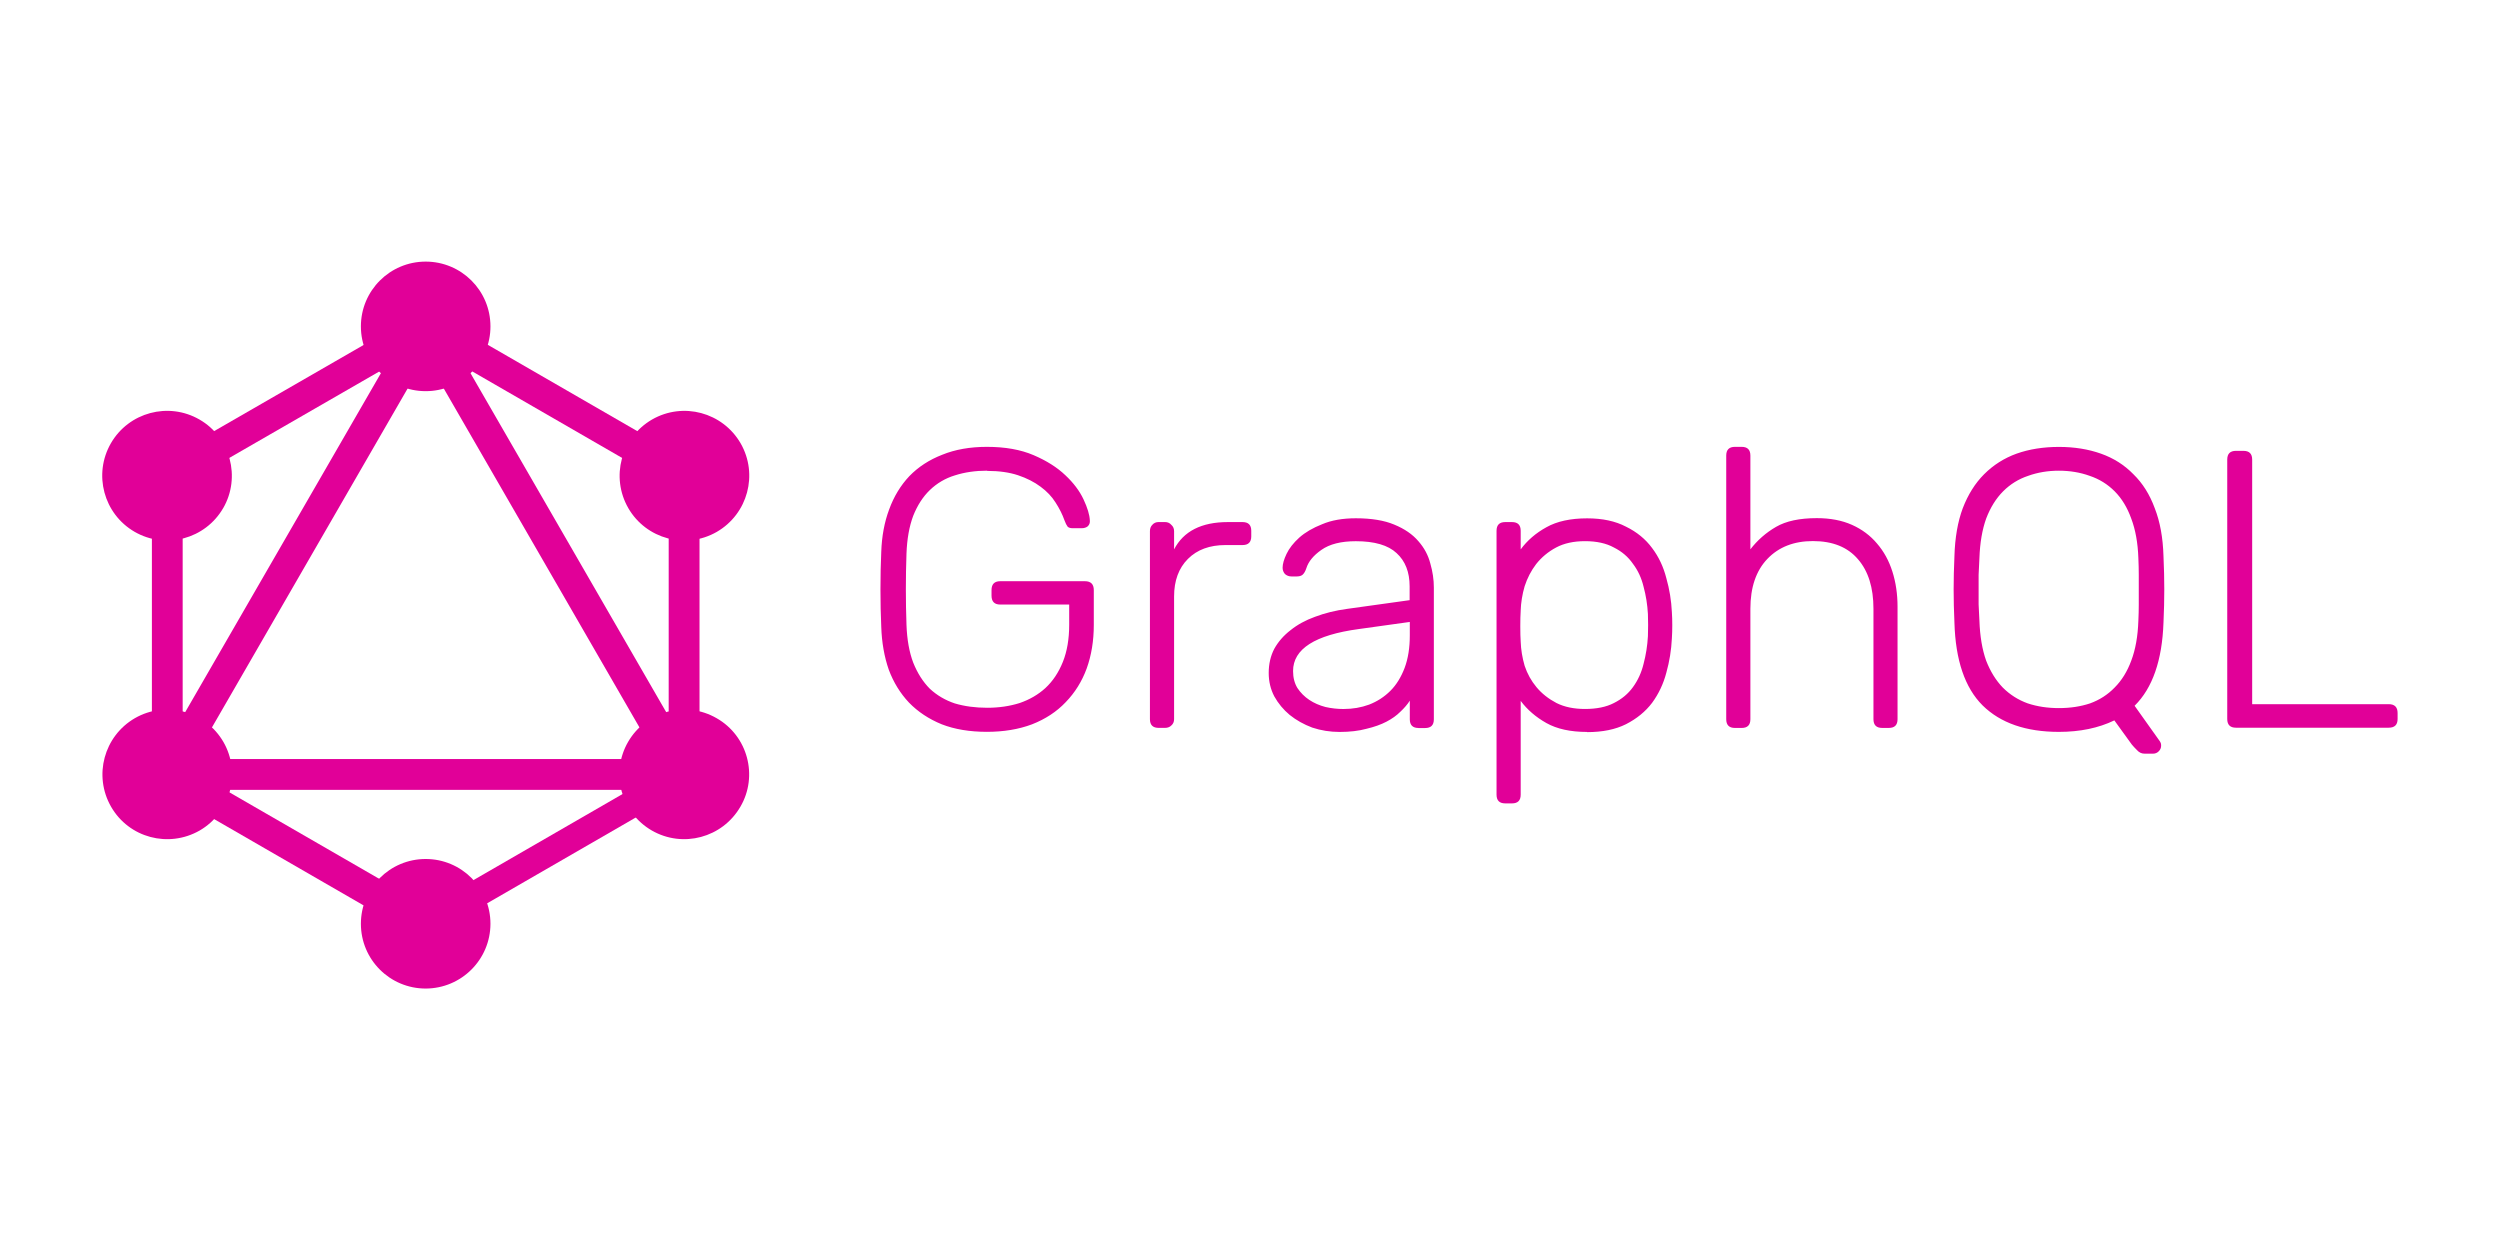
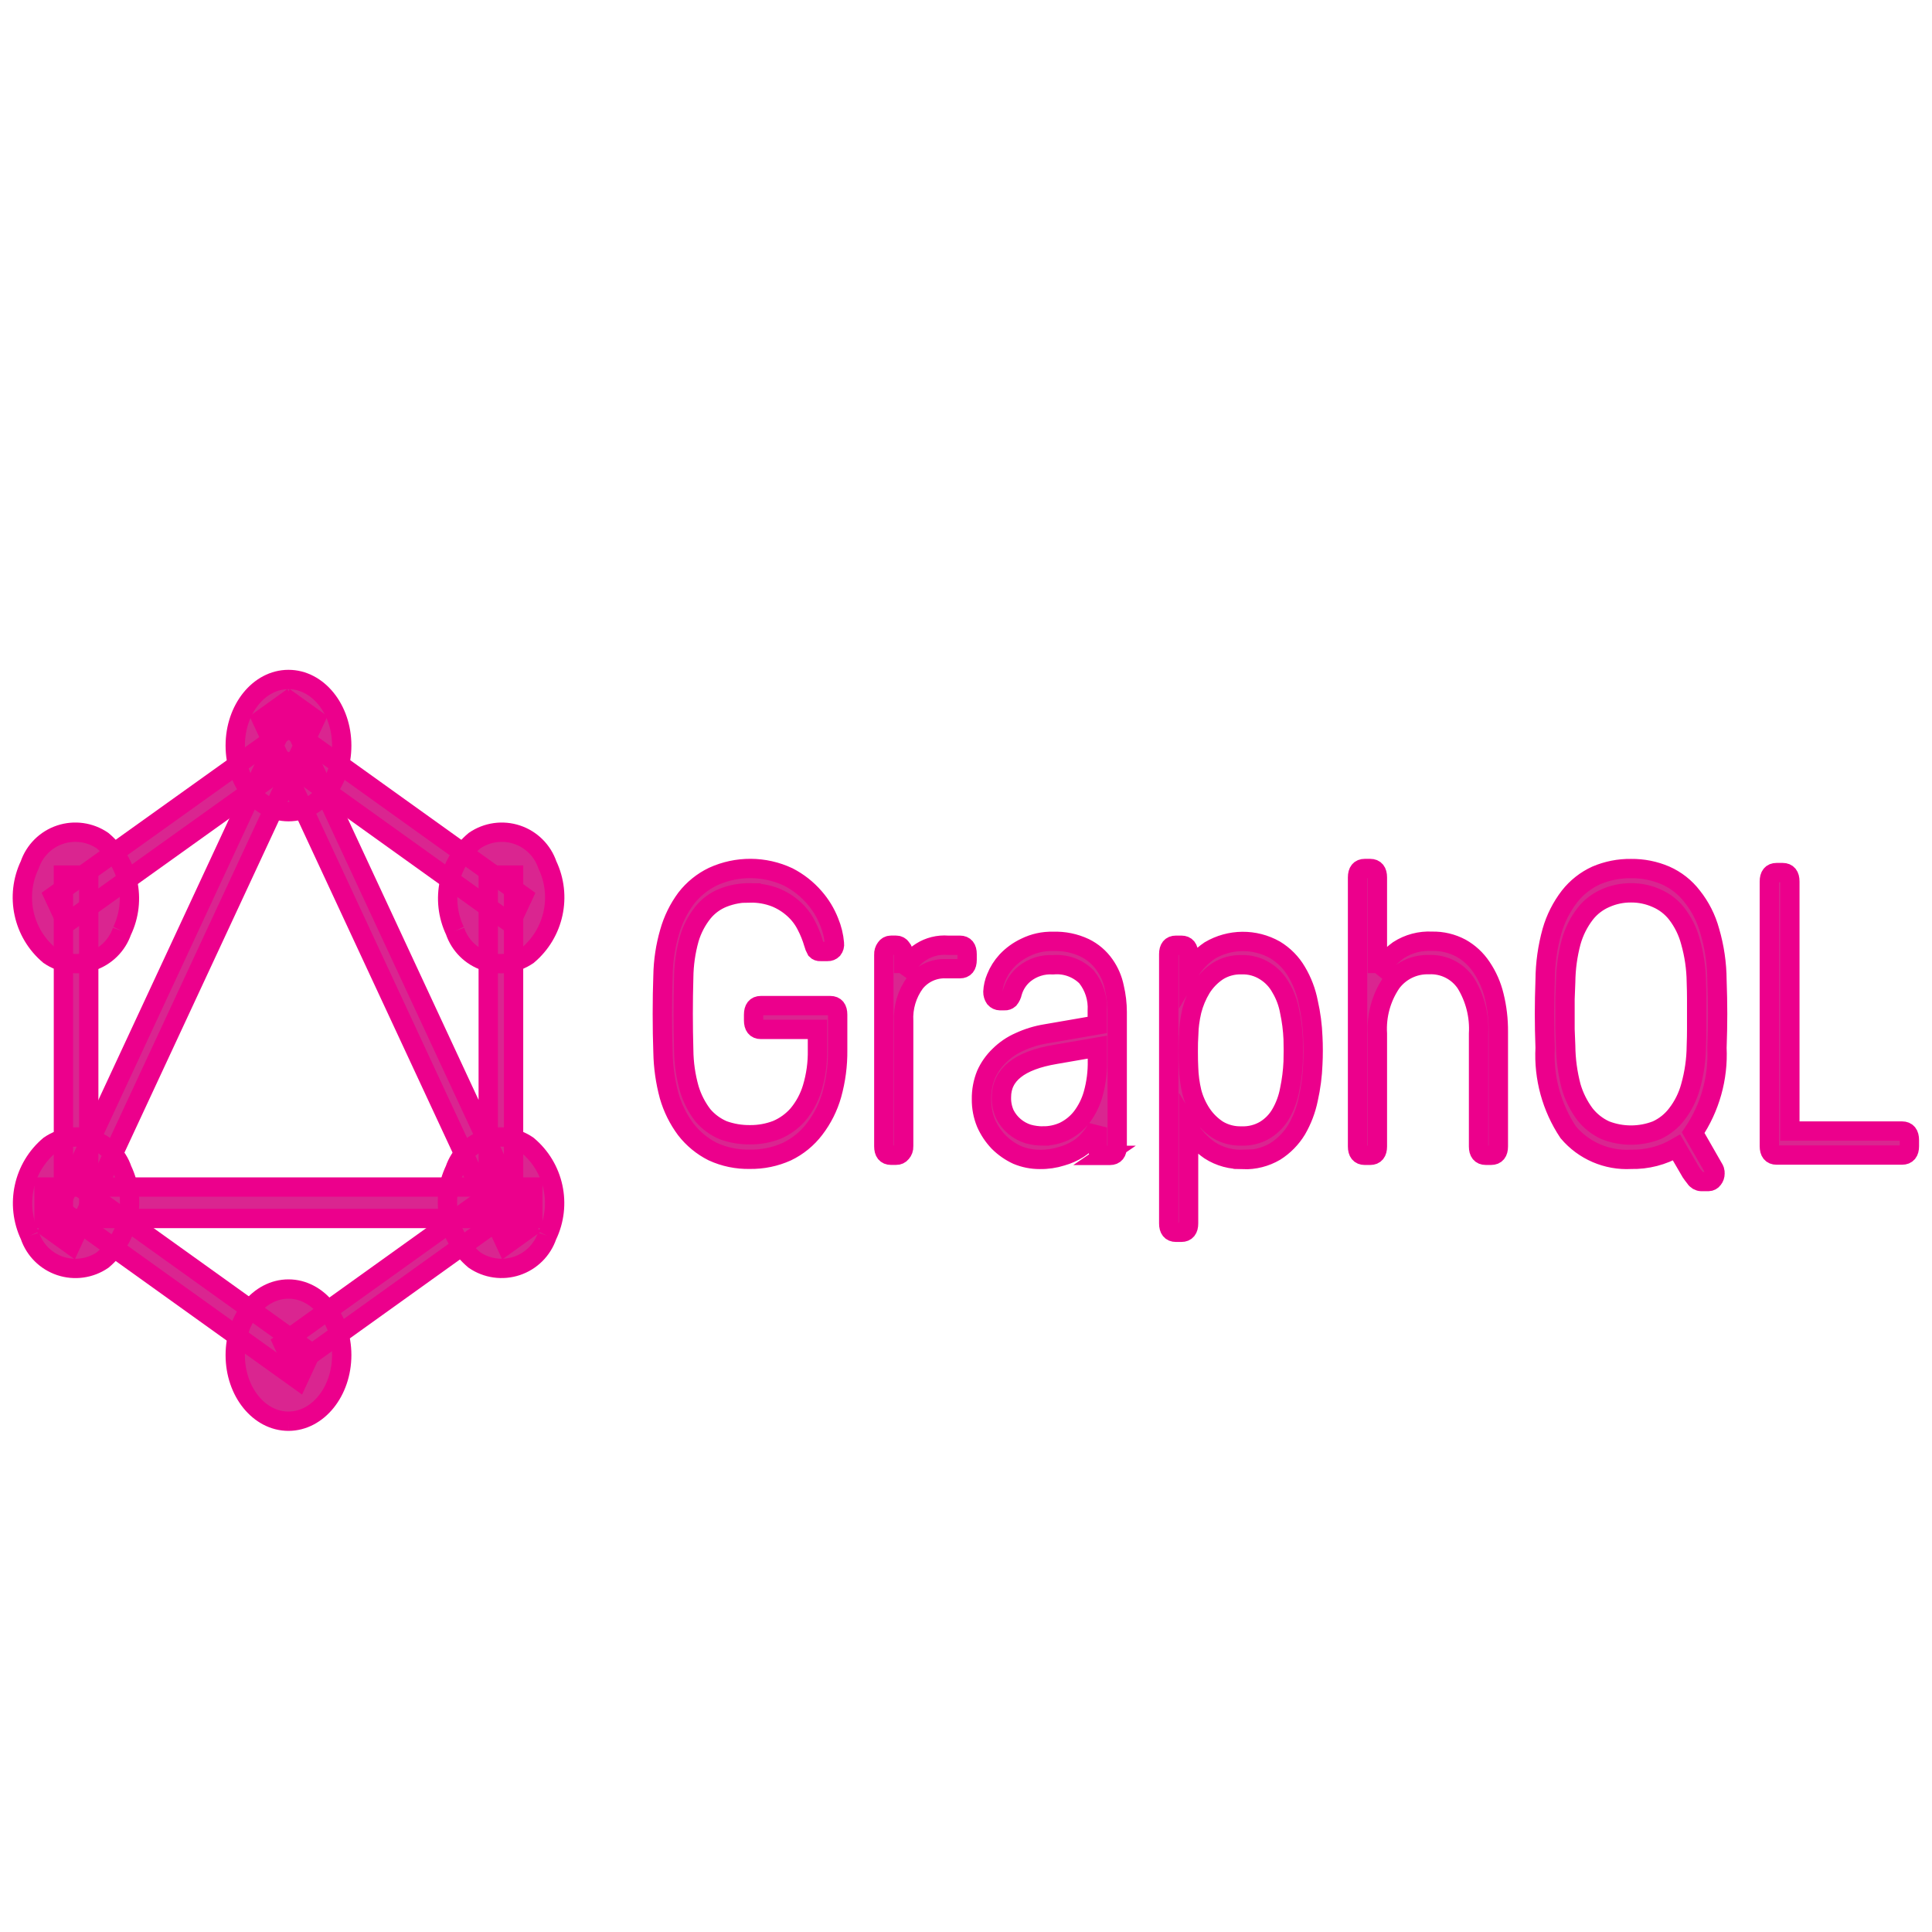
- <svg xmlns="http://www.w3.org/2000/svg" height="60" width="120" viewBox="0 0 112.498 56.249" fill="#e10098">
-   <path d="M44.424 21.18q-.8 0-1.46.213-.64.196-1.122.66-.463.445-.748 1.158-.267.712-.303 1.7-.056 1.603 0 3.206.036.997.303 1.7.285.712.748 1.176.48.445 1.122.66.66.196 1.46.196.786 0 1.46-.213.674-.232 1.158-.674.5-.463.786-1.176.285-.712.285-1.674v-.908H45.01q-.392 0-.392-.4v-.25q0-.4.392-.4h3.81q.4 0 .4.4v1.567q0 1.07-.32 1.96-.32.873-.944 1.516-.605.64-1.516.997-.9.338-2.03.338-1.158 0-2.03-.338-.873-.356-1.478-.98-.588-.623-.908-1.478-.303-.873-.338-1.924-.036-.8-.036-1.692 0-.9.036-1.692.036-1.05.356-1.906.32-.873.908-1.496.605-.623 1.478-.962.873-.356 2.012-.356 1.23 0 2.102.374.873.374 1.425.9.552.517.82 1.087.267.57.285.944.018.16-.09.267-.107.09-.285.09h-.392q-.16 0-.232-.07-.07-.09-.142-.285-.142-.4-.4-.8-.25-.4-.674-.712-.427-.32-1.015-.517-.588-.196-1.39-.196zm8.408 3.543q.64-1.23 2.422-1.23h.66q.392 0 .392.392v.25q0 .392-.392.392h-.766q-1.07 0-1.692.623-.623.623-.623 1.692v5.52q0 .178-.125.285-.107.107-.285.107h-.285q-.392 0-.392-.392v-8.46q0-.178.107-.285.107-.125.285-.125h.285q.178 0 .285.125.125.107.125.285v.82zm11 8.036q-.392 0-.392-.392v-.837q-.16.25-.427.5-.25.25-.623.445-.374.196-.9.32-.517.142-1.21.142-.64 0-1.23-.196-.57-.213-1.015-.57-.427-.356-.694-.837-.25-.48-.25-1.05 0-.605.25-1.087.267-.48.73-.837.463-.374 1.104-.605.66-.25 1.443-.356l2.814-.392v-.623q0-.962-.588-1.496-.57-.534-1.834-.534-.997 0-1.55.392-.534.374-.674.82-.07.213-.178.303-.09.07-.25.07h-.25q-.16 0-.285-.107-.107-.125-.107-.285 0-.25.178-.623.178-.374.57-.73.4-.356 1.033-.605.623-.267 1.516-.267 1.05 0 1.728.285.694.285 1.087.748.392.445.534.997.16.552.16 1.087v5.93q0 .392-.392.392h-.303zm-3.366-.855q.605 0 1.14-.196.552-.213.962-.623.4-.4.64-1.033.232-.623.232-1.46v-.605l-2.297.32q-2.956.4-2.956 1.888 0 .445.196.766.213.32.534.534.32.213.73.32.4.09.82.09zm10.956 1.033q-1.122 0-1.834-.4-.712-.4-1.158-.997v4.22q0 .392-.392.392h-.303q-.392 0-.392-.392V23.885q0-.392.392-.392h.303q.392 0 .392.392v.837q.445-.605 1.158-.997.712-.4 1.834-.4 1.033 0 1.745.374.73.356 1.176.962.445.588.64 1.354.213.748.25 1.532.018.267.018.588 0 .32-.018.588-.036.786-.25 1.55-.196.748-.64 1.354-.445.588-1.176.962-.712.356-1.745.356zm-2.992-5.45q-.018.267-.018.694 0 .427.018.694.018.534.178 1.087.178.534.534.962.356.427.9.712.534.267 1.282.267.786 0 1.3-.267.534-.267.855-.712.338-.463.48-1.05.16-.605.196-1.247.018-.5 0-.997-.036-.64-.196-1.23-.142-.588-.48-1.033-.32-.463-.855-.73-.517-.285-1.3-.285-.766 0-1.3.285-.534.285-.9.748-.338.445-.517.997-.16.552-.178 1.104zm10.333-2.764q.48-.623 1.158-1.015.674-.392 1.834-.392.908 0 1.585.303.674.303 1.122.837.463.534.694 1.265.232.73.232 1.585v5.058q0 .392-.392.392h-.3q-.392 0-.392-.392v-4.97q0-1.425-.694-2.226-.694-.82-2.03-.82-1.282 0-2.048.8-.766.8-.766 2.247v4.97q0 .392-.392.392h-.303q-.392 0-.392-.392V20.5q0-.392.392-.392h.303q.392 0 .392.392v4.22zm13.89-4.612q1.033 0 1.888.303.855.303 1.46.926.623.605.962 1.532.356.908.392 2.155.036.8.036 1.496 0 .694-.036 1.496-.09 2.547-1.3 3.74l1.14 1.603q.018.036.036.07.018.036.018.125 0 .142-.107.25-.107.107-.25.107H96.5q-.196 0-.338-.16-.142-.142-.232-.25l-.786-1.087q-1.07.517-2.494.517-2.226 0-3.437-1.193-1.193-1.193-1.265-3.722-.036-.8-.036-1.496 0-.694.036-1.496.036-1.247.374-2.155.356-.926.962-1.532.623-.623 1.46-.926.855-.303 1.906-.303zm0 1.07q-.748 0-1.39.232-.64.213-1.122.694-.48.48-.766 1.23-.267.748-.303 1.78-.018.4-.036.748 0 .338 0 .66 0 .32 0 .674.018.338.036.73.036 1.05.303 1.8.285.73.748 1.21.48.48 1.122.712.64.213 1.404.213.766 0 1.404-.213.64-.232 1.104-.712.48-.48.748-1.21.285-.748.32-1.8.018-.392.018-.73 0-.356 0-.674 0-.32 0-.66 0-.338-.018-.748-.036-1.033-.32-1.78-.267-.748-.748-1.23-.48-.48-1.122-.694-.64-.232-1.39-.232zm8.693 10.506h6.144q.4 0 .4.4v.267q0 .392-.4.392h-6.874q-.392 0-.392-.392V20.68q0-.392.392-.392h.338q.392 0 .392.392v11.006zM7.247 36.7l-1.2-.694 13.378-23.17 1.2.694z" />
-   <path d="M5.774 34.156H32.53v1.387H5.774z" />
-   <path d="M19.687 42.662L6.303 34.935l.694-1.2L20.38 41.46zm11.626-20.14L17.93 14.796l.694-1.2 13.383 7.727z" />
-   <path d="M7 22.518l-.694-1.2L19.7 13.6l.694 1.2z" />
-   <path d="M31.066 36.7L17.687 13.53l1.2-.694 13.378 23.17zM6.835 20.398H8.22v15.454H6.835zm23.256 0h1.387v15.454H30.09z" />
-   <path d="M19.45 42.075l-.606-1.05 11.64-6.72.606 1.05z" />
-   <path d="M33.316 36.303a2.92 2.92 0 0 1-3.985 1.069 2.92 2.92 0 0 1-1.069-3.985 2.92 2.92 0 0 1 3.985-1.069c1.404.8 1.88 2.6 1.07 3.985m-23.273-13.44a2.92 2.92 0 0 1-3.985 1.069 2.92 2.92 0 0 1-1.069-3.985 2.92 2.92 0 0 1 3.985-1.069c1.395.8 1.87 2.6 1.07 3.985m-5.046 13.44c-.802-1.395-.326-3.174 1.07-3.985 1.395-.802 3.174-.326 3.985 1.07.802 1.395.326 3.174-1.07 3.985-1.404.802-3.183.326-3.985-1.07m23.273-13.44c-.802-1.395-.326-3.174 1.07-3.985 1.395-.802 3.174-.326 3.985 1.07.802 1.395.326 3.174-1.07 3.985a2.92 2.92 0 0 1-3.985-1.069m-9.117 21.62c-1.612 0-2.915-1.303-2.915-2.915s1.306-2.915 2.915-2.915 2.915 1.303 2.915 2.915a2.92 2.92 0 0 1-2.915 2.915m0-26.882c-1.612 0-2.915-1.303-2.915-2.915s1.306-2.915 2.915-2.915 2.915 1.303 2.915 2.915a2.91 2.91 0 0 1-2.915 2.915" />
+ <svg xmlns="http://www.w3.org/2000/svg" id="Layer_1" data-name="Layer 1" viewBox="0 0 100 100">
+   <defs>
+     <style>.cls-1{fill:#da2590;}.cls-2{fill:none;stroke:#ec008c;}</style>
+   </defs>
+   <path class="cls-1" d="M38.823,46.212a3.68,3.68,0,0,0-1.38.25,2.564,2.564,0,0,0-1.061.775,4.005,4.005,0,0,0-.707,1.359,7.74,7.74,0,0,0-.286,1.995q-.053,1.881,0,3.763a7.647,7.647,0,0,0,.286,1.995,4.277,4.277,0,0,0,.707,1.38,2.836,2.836,0,0,0,1.061.775,3.963,3.963,0,0,0,1.38.23,3.746,3.746,0,0,0,1.38-.25,3.03,3.03,0,0,0,1.095-.791,3.904,3.904,0,0,0,.743-1.38,6.419,6.419,0,0,0,.27-1.965V53.282H39.377q-.371,0-.371-.469V52.519q0-.469.371-.469H42.98q.378,0,.378.469v1.839a8.249,8.249,0,0,1-.302,2.3,5.284,5.284,0,0,1-.893,1.779,3.942,3.942,0,0,1-1.433,1.17,4.49,4.49,0,0,1-1.919.397,4.379,4.379,0,0,1-1.919-.397,4.105,4.105,0,0,1-1.397-1.15,5.42,5.42,0,0,1-.859-1.735,9.3,9.3,0,0,1-.32-2.258q-.034-.939-.034-1.986,0-1.056.034-1.986a8.57,8.57,0,0,1,.337-2.237,5.392,5.392,0,0,1,.859-1.756,3.908,3.908,0,0,1,1.397-1.129,4.63,4.63,0,0,1,3.89.021,4.508,4.508,0,0,1,1.347,1.056,4.287,4.287,0,0,1,.775,1.276,3.692,3.692,0,0,1,.269,1.108.417.417,0,0,1-.085.313.356.356,0,0,1-.27.106h-.371a.269.269,0,0,1-.219-.082,1.44,1.44,0,0,1-.134-.335,5.041,5.041,0,0,0-.378-.939,2.875,2.875,0,0,0-.637-.836,3.192,3.192,0,0,0-.96-.607,3.424,3.424,0,0,0-1.314-.23Zm7.95,4.158a2.263,2.263,0,0,1,2.29-1.444h.624q.371,0,.371.46V49.68q0,.46-.371.46h-.724a1.944,1.944,0,0,0-1.6.731,3.077,3.077,0,0,0-.589,1.986v6.479a.468.468,0,0,1-.118.334.328.328,0,0,1-.27.126h-.269q-.371,0-.371-.46v-9.929a.518.518,0,0,1,.101-.335.313.313,0,0,1,.27-.147h.269a.312.312,0,0,1,.27.147.468.468,0,0,1,.118.335v.962Zm10.4,9.431q-.371,0-.371-.46V58.359a3.051,3.051,0,0,1-.404.587,2.486,2.486,0,0,1-.589.522,3.205,3.205,0,0,1-.851.376,3.549,3.549,0,0,1-1.144.167,3.022,3.022,0,0,1-1.163-.23,3.345,3.345,0,0,1-.96-.669,3.393,3.393,0,0,1-.656-.982A3.153,3.153,0,0,1,50.8,56.897a3.281,3.281,0,0,1,.236-1.276,3.101,3.101,0,0,1,.69-.982,3.44,3.44,0,0,1,1.044-.71,5.224,5.224,0,0,1,1.364-.418l2.661-.46v-.731a2.557,2.557,0,0,0-.556-1.756,2.171,2.171,0,0,0-1.734-.627,2.145,2.145,0,0,0-1.466.46,1.903,1.903,0,0,0-.637.962.815.815,0,0,1-.168.356.326.326,0,0,1-.236.082h-.236a.361.361,0,0,1-.269-.126.575.575,0,0,1-.101-.335,2.126,2.126,0,0,1,.168-.731,2.825,2.825,0,0,1,.539-.857,3.177,3.177,0,0,1,.977-.71,3.019,3.019,0,0,1,1.433-.313,3.518,3.518,0,0,1,1.634.334,2.7,2.7,0,0,1,1.028.878,3.078,3.078,0,0,1,.505,1.17,5.596,5.596,0,0,1,.151,1.276v6.96q0,.46-.371.46h-.286Zm-3.183-1.004a2.573,2.573,0,0,0,1.078-.23,2.609,2.609,0,0,0,.909-.731,3.58,3.58,0,0,0,.605-1.212,5.987,5.987,0,0,0,.219-1.714v-.71l-2.172.376q-2.795.469-2.795,2.216a2.017,2.017,0,0,0,.185.899,2.03,2.03,0,0,0,1.195,1.002,2.87,2.87,0,0,0,.775.106ZM64.35,60.01a2.966,2.966,0,0,1-1.734-.47,3.8,3.8,0,0,1-1.095-1.17v4.953q0,.46-.371.46h-.286q-.371,0-.371-.46V49.386q0-.46.371-.46H61.15q.37,0,.371.46v.982a3.653,3.653,0,0,1,1.095-1.17A3.38,3.38,0,0,1,66,49.168a3.212,3.212,0,0,1,1.112,1.129,4.927,4.927,0,0,1,.605,1.589,9.668,9.668,0,0,1,.236,1.798q.017.313.017.69t-.017.69a9.897,9.897,0,0,1-.236,1.819,5.227,5.227,0,0,1-.605,1.589A3.451,3.451,0,0,1,66,59.602a3.072,3.072,0,0,1-1.65.418ZM61.521,53.614q-.017.313-.017.815t.017.815a6.367,6.367,0,0,0,.168,1.276,3.767,3.767,0,0,0,.505,1.129,2.951,2.951,0,0,0,.851.836,2.253,2.253,0,0,0,1.212.313,2.227,2.227,0,0,0,1.229-.313,2.368,2.368,0,0,0,.808-.836,3.873,3.873,0,0,0,.454-1.232,8.945,8.945,0,0,0,.185-1.464q.017-.587,0-1.17a8.567,8.567,0,0,0-.185-1.444,3.631,3.631,0,0,0-.454-1.212,2.308,2.308,0,0,0-.808-.857,2.128,2.128,0,0,0-1.229-.335,2.176,2.176,0,0,0-1.229.335,2.913,2.913,0,0,0-.851.878,4.321,4.321,0,0,0-.489,1.17,6.435,6.435,0,0,0-.168,1.296Zm9.77-3.244a4.112,4.112,0,0,1,1.095-1.191,2.909,2.909,0,0,1,1.734-.46,3.036,3.036,0,0,1,1.499.356,3.08,3.08,0,0,1,1.061.982,4.511,4.511,0,0,1,.656,1.485,7.483,7.483,0,0,1,.219,1.86v5.936q0,.46-.371.46H76.9q-.371,0-.371-.46v-5.833a4.51,4.51,0,0,0-.656-2.612A2.176,2.176,0,0,0,73.954,49.93a2.321,2.321,0,0,0-1.936.939,4.232,4.232,0,0,0-.724,2.637v5.833q0,.46-.371.46h-.286q-.371,0-.371-.46V45.414q0-.46.371-.46h.286q.371,0,.371.46v4.953Zm13.133-5.413a4.385,4.385,0,0,1,1.785.356,3.552,3.552,0,0,1,1.38,1.087,4.987,4.987,0,0,1,.91,1.798,9.153,9.153,0,0,1,.371,2.529q.034.939.034,1.756,0,.815-.034,1.756A7.228,7.228,0,0,1,87.64,58.628l1.078,1.881c.011.028.023.056.034.082a.437.437,0,0,1,.017.147.457.457,0,0,1-.101.293.298.298,0,0,1-.236.126h-.371a.388.388,0,0,1-.32-.188q-.134-.167-.219-.293L86.779,59.4a4.496,4.496,0,0,1-2.358.607,3.959,3.959,0,0,1-3.25-1.4,7.194,7.194,0,0,1-1.196-4.368q-.034-.939-.034-1.756,0-.815.034-1.756a9.645,9.645,0,0,1,.354-2.529A5.366,5.366,0,0,1,81.238,46.4a3.723,3.723,0,0,1,1.38-1.087,4.429,4.429,0,0,1,1.802-.356Zm0,1.256a3.175,3.175,0,0,0-1.314.272,2.667,2.667,0,0,0-1.061.815,4.28,4.28,0,0,0-.724,1.444,8.486,8.486,0,0,0-.286,2.089q-.017.47-.034.878V53.276q.017.397.034.857a8.602,8.602,0,0,0,.286,2.113,4.49,4.49,0,0,0,.707,1.42,2.859,2.859,0,0,0,1.061.836,3.65,3.65,0,0,0,2.655,0,2.74,2.74,0,0,0,1.044-.836,4.085,4.085,0,0,0,.707-1.42,7.997,7.997,0,0,0,.303-2.113q.017-.46.017-.857V51.71q0-.397-.017-.878a7.947,7.947,0,0,0-.303-2.089A4.075,4.075,0,0,0,86.791,47.3a2.664,2.664,0,0,0-1.061-.815,3.166,3.166,0,0,0-1.314-.272Zm8.219,12.33h5.809q.378,0,.378.47v.313q0,.46-.378.46H91.952q-.371,0-.371-.46V45.625q0-.46.371-.46h.32q.371,0,.371.46V58.543Zm-88.97,5.883-1.135-.815L15.187,36.419l1.135.815Z" />
+   <path class="cls-1" d="M2.28,61.441H27.578v1.628H2.28Z" />
+   <path class="cls-1" d="M15.435,71.424,2.78,62.355l.656-1.408L16.09,70.013ZM26.427,47.787,13.774,38.719l.656-1.408L27.083,46.38Z" />
+   <path class="cls-1" d="M3.439,47.782l-.656-1.408,12.664-9.058.656,1.408Z" />
+   <path class="cls-1" d="M26.194,64.427l-12.65-27.193,1.135-.815L27.327,63.612ZM3.283,45.294h1.31V63.431h-1.31Zm21.988,0h1.311V63.431H25.271Z" />
+   <path class="cls-1" d="M15.211,70.735l-.573-1.232,11.005-7.887.573,1.232Z" />
+   <path class="cls-1" d="M28.321,63.961a2.492,2.492,0,0,1-3.768,1.255,3.909,3.909,0,0,1-1.011-4.677A2.492,2.492,0,0,1,27.31,59.284a3.891,3.891,0,0,1,1.012,4.677M6.317,48.187A2.492,2.492,0,0,1,2.55,49.442a3.909,3.909,0,0,1-1.011-4.677A2.492,2.492,0,0,1,5.307,43.51a3.915,3.915,0,0,1,1.012,4.677M1.548,63.961a3.912,3.912,0,0,1,1.012-4.677A2.493,2.493,0,0,1,6.327,60.54a3.912,3.912,0,0,1-1.012,4.677,2.49,2.49,0,0,1-3.768-1.256M23.552,48.187a3.912,3.912,0,0,1,1.012-4.677,2.493,2.493,0,0,1,3.768,1.256A3.912,3.912,0,0,1,27.32,49.443a2.492,2.492,0,0,1-3.768-1.255m-8.62,25.374c-1.524,0-2.756-1.529-2.756-3.421S13.411,66.72,14.932,66.72s2.756,1.529,2.756,3.421c-.003,1.888-1.235,3.418-2.756,3.421m0-31.55c-1.524,0-2.756-1.529-2.756-3.421S13.411,35.17,14.932,35.17s2.756,1.529,2.756,3.421c.003,1.886-1.227,3.418-2.747,3.421h-.009" />
+   <path class="cls-2" d="M38.823,46.212a3.68,3.68,0,0,0-1.38.25,2.564,2.564,0,0,0-1.061.775,4.005,4.005,0,0,0-.707,1.359,7.74,7.74,0,0,0-.286,1.995q-.053,1.881,0,3.763a7.647,7.647,0,0,0,.286,1.995,4.277,4.277,0,0,0,.707,1.38,2.836,2.836,0,0,0,1.061.775,3.963,3.963,0,0,0,1.38.23,3.746,3.746,0,0,0,1.38-.25,3.03,3.03,0,0,0,1.095-.791,3.904,3.904,0,0,0,.743-1.38,6.419,6.419,0,0,0,.27-1.965V53.282H39.377q-.371,0-.371-.469V52.519q0-.469.371-.469H42.98q.378,0,.378.469v1.839a8.249,8.249,0,0,1-.302,2.3,5.284,5.284,0,0,1-.893,1.779,3.942,3.942,0,0,1-1.433,1.17,4.49,4.49,0,0,1-1.919.397,4.379,4.379,0,0,1-1.919-.397,4.105,4.105,0,0,1-1.397-1.15,5.42,5.42,0,0,1-.859-1.735,9.3,9.3,0,0,1-.32-2.258q-.034-.939-.034-1.986,0-1.056.034-1.986a8.57,8.57,0,0,1,.337-2.237,5.392,5.392,0,0,1,.859-1.756,3.908,3.908,0,0,1,1.397-1.129,4.63,4.63,0,0,1,3.89.021,4.508,4.508,0,0,1,1.347,1.056,4.287,4.287,0,0,1,.775,1.276,3.692,3.692,0,0,1,.269,1.108.417.417,0,0,1-.085.313.356.356,0,0,1-.27.106h-.371a.269.269,0,0,1-.219-.082,1.44,1.44,0,0,1-.134-.335,5.041,5.041,0,0,0-.378-.939,2.875,2.875,0,0,0-.637-.836,3.192,3.192,0,0,0-.96-.607,3.424,3.424,0,0,0-1.314-.23Zm7.95,4.158a2.263,2.263,0,0,1,2.29-1.444h.624q.371,0,.371.46V49.68q0,.46-.371.46h-.724a1.944,1.944,0,0,0-1.6.731,3.077,3.077,0,0,0-.589,1.986v6.479a.468.468,0,0,1-.118.334.328.328,0,0,1-.27.126h-.269q-.371,0-.371-.46v-9.929a.518.518,0,0,1,.101-.335.313.313,0,0,1,.27-.147h.269a.312.312,0,0,1,.27.147.468.468,0,0,1,.118.335v.962Zm10.4,9.431q-.371,0-.371-.46V58.359a3.051,3.051,0,0,1-.404.587,2.486,2.486,0,0,1-.589.522,3.205,3.205,0,0,1-.851.376,3.549,3.549,0,0,1-1.144.167,3.022,3.022,0,0,1-1.163-.23,3.345,3.345,0,0,1-.96-.669,3.393,3.393,0,0,1-.656-.982A3.153,3.153,0,0,1,50.8,56.897a3.281,3.281,0,0,1,.236-1.276,3.101,3.101,0,0,1,.69-.982,3.44,3.44,0,0,1,1.044-.71,5.224,5.224,0,0,1,1.364-.418l2.661-.46v-.731a2.557,2.557,0,0,0-.556-1.756,2.171,2.171,0,0,0-1.734-.627,2.145,2.145,0,0,0-1.466.46,1.903,1.903,0,0,0-.637.962.815.815,0,0,1-.168.356.326.326,0,0,1-.236.082h-.236a.361.361,0,0,1-.269-.126.575.575,0,0,1-.101-.335,2.126,2.126,0,0,1,.168-.731,2.825,2.825,0,0,1,.539-.857,3.177,3.177,0,0,1,.977-.71,3.019,3.019,0,0,1,1.433-.313,3.518,3.518,0,0,1,1.634.334,2.7,2.7,0,0,1,1.028.878,3.078,3.078,0,0,1,.505,1.17,5.596,5.596,0,0,1,.151,1.276v6.96q0,.46-.371.46h-.286Zm-3.183-1.004a2.573,2.573,0,0,0,1.078-.23,2.609,2.609,0,0,0,.909-.731,3.58,3.58,0,0,0,.605-1.212,5.987,5.987,0,0,0,.219-1.714v-.71l-2.172.376q-2.795.469-2.795,2.216a2.017,2.017,0,0,0,.185.899,2.03,2.03,0,0,0,1.195,1.002,2.87,2.87,0,0,0,.775.106ZM64.35,60.01a2.966,2.966,0,0,1-1.734-.47,3.8,3.8,0,0,1-1.095-1.17v4.953q0,.46-.371.46h-.286q-.371,0-.371-.46V49.386q0-.46.371-.46H61.15q.37,0,.371.46v.982a3.653,3.653,0,0,1,1.095-1.17A3.38,3.38,0,0,1,66,49.168a3.212,3.212,0,0,1,1.112,1.129,4.927,4.927,0,0,1,.605,1.589,9.668,9.668,0,0,1,.236,1.798q.017.313.017.69t-.017.69a9.897,9.897,0,0,1-.236,1.819,5.227,5.227,0,0,1-.605,1.589A3.451,3.451,0,0,1,66,59.602a3.072,3.072,0,0,1-1.65.418ZM61.521,53.614q-.017.313-.017.815t.017.815a6.367,6.367,0,0,0,.168,1.276,3.767,3.767,0,0,0,.505,1.129,2.951,2.951,0,0,0,.851.836,2.253,2.253,0,0,0,1.212.313,2.227,2.227,0,0,0,1.229-.313,2.368,2.368,0,0,0,.808-.836,3.873,3.873,0,0,0,.454-1.232,8.945,8.945,0,0,0,.185-1.464q.017-.587,0-1.17a8.567,8.567,0,0,0-.185-1.444,3.631,3.631,0,0,0-.454-1.212,2.308,2.308,0,0,0-.808-.857,2.128,2.128,0,0,0-1.229-.335,2.176,2.176,0,0,0-1.229.335,2.913,2.913,0,0,0-.851.878,4.321,4.321,0,0,0-.489,1.17,6.435,6.435,0,0,0-.168,1.296Zm9.77-3.244a4.112,4.112,0,0,1,1.095-1.191,2.909,2.909,0,0,1,1.734-.46,3.036,3.036,0,0,1,1.499.356,3.08,3.08,0,0,1,1.061.982,4.511,4.511,0,0,1,.656,1.485,7.483,7.483,0,0,1,.219,1.86v5.936q0,.46-.371.46H76.9q-.371,0-.371-.46v-5.833a4.51,4.51,0,0,0-.656-2.612A2.176,2.176,0,0,0,73.954,49.93a2.321,2.321,0,0,0-1.936.939,4.232,4.232,0,0,0-.724,2.637v5.833q0,.46-.371.46h-.286q-.371,0-.371-.46V45.414q0-.46.371-.46h.286q.371,0,.371.46v4.953Zm13.133-5.413a4.385,4.385,0,0,1,1.785.356,3.552,3.552,0,0,1,1.38,1.087,4.987,4.987,0,0,1,.91,1.798,9.153,9.153,0,0,1,.371,2.529q.034.939.034,1.756,0,.815-.034,1.756A7.228,7.228,0,0,1,87.64,58.628l1.078,1.881c.011.028.023.056.034.082a.437.437,0,0,1,.017.147.457.457,0,0,1-.101.293.298.298,0,0,1-.236.126h-.371a.388.388,0,0,1-.32-.188q-.134-.167-.219-.293L86.779,59.4a4.496,4.496,0,0,1-2.358.607,3.959,3.959,0,0,1-3.25-1.4,7.194,7.194,0,0,1-1.196-4.368q-.034-.939-.034-1.756,0-.815.034-1.756a9.645,9.645,0,0,1,.354-2.529A5.366,5.366,0,0,1,81.238,46.4a3.723,3.723,0,0,1,1.38-1.087,4.429,4.429,0,0,1,1.802-.356Zm0,1.256a3.175,3.175,0,0,0-1.314.272,2.667,2.667,0,0,0-1.061.815,4.28,4.28,0,0,0-.724,1.444,8.486,8.486,0,0,0-.286,2.089q-.017.47-.034.878V53.276q.017.397.034.857a8.602,8.602,0,0,0,.286,2.113,4.49,4.49,0,0,0,.707,1.42,2.859,2.859,0,0,0,1.061.836,3.65,3.65,0,0,0,2.655,0,2.74,2.74,0,0,0,1.044-.836,4.085,4.085,0,0,0,.707-1.42,7.997,7.997,0,0,0,.303-2.113q.017-.46.017-.857V51.71q0-.397-.017-.878a7.947,7.947,0,0,0-.303-2.089A4.075,4.075,0,0,0,86.791,47.3a2.664,2.664,0,0,0-1.061-.815,3.166,3.166,0,0,0-1.314-.272Zm8.219,12.33h5.809q.378,0,.378.47v.313q0,.46-.378.46H91.952q-.371,0-.371-.46V45.625q0-.46.371-.46h.32q.371,0,.371.46V58.543Zm-88.97,5.883-1.135-.815L15.187,36.419l1.135.815Z" />
+   <path class="cls-2" d="M2.28,61.441H27.578v1.628H2.28Z" />
+   <path class="cls-2" d="M15.435,71.424,2.78,62.355l.656-1.408L16.09,70.013ZM26.427,47.787,13.774,38.719l.656-1.408L27.083,46.38Z" />
+   <path class="cls-2" d="M3.439,47.782l-.656-1.408,12.664-9.058.656,1.408Z" />
+   <path class="cls-2" d="M26.194,64.427l-12.65-27.193,1.135-.815L27.327,63.612ZM3.283,45.294h1.31V63.431h-1.31Zm21.988,0h1.311V63.431H25.271Z" />
+   <path class="cls-2" d="M15.211,70.735l-.573-1.232,11.005-7.887.573,1.232Z" />
+   <path class="cls-2" d="M28.321,63.961a2.492,2.492,0,0,1-3.768,1.255,3.909,3.909,0,0,1-1.011-4.677A2.492,2.492,0,0,1,27.31,59.284a3.891,3.891,0,0,1,1.012,4.677M6.317,48.187A2.492,2.492,0,0,1,2.55,49.442a3.909,3.909,0,0,1-1.011-4.677A2.492,2.492,0,0,1,5.307,43.51a3.915,3.915,0,0,1,1.012,4.677M1.548,63.961a3.912,3.912,0,0,1,1.012-4.677A2.493,2.493,0,0,1,6.327,60.54a3.912,3.912,0,0,1-1.012,4.677,2.49,2.49,0,0,1-3.768-1.256M23.552,48.187a3.912,3.912,0,0,1,1.012-4.677,2.493,2.493,0,0,1,3.768,1.256A3.912,3.912,0,0,1,27.32,49.443a2.492,2.492,0,0,1-3.768-1.255m-8.62,25.374c-1.524,0-2.756-1.529-2.756-3.421S13.411,66.72,14.932,66.72s2.756,1.529,2.756,3.421c-.003,1.888-1.235,3.418-2.756,3.421m0-31.55c-1.524,0-2.756-1.529-2.756-3.421S13.411,35.17,14.932,35.17s2.756,1.529,2.756,3.421c.003,1.886-1.227,3.418-2.747,3.421h-.009" />
</svg>
